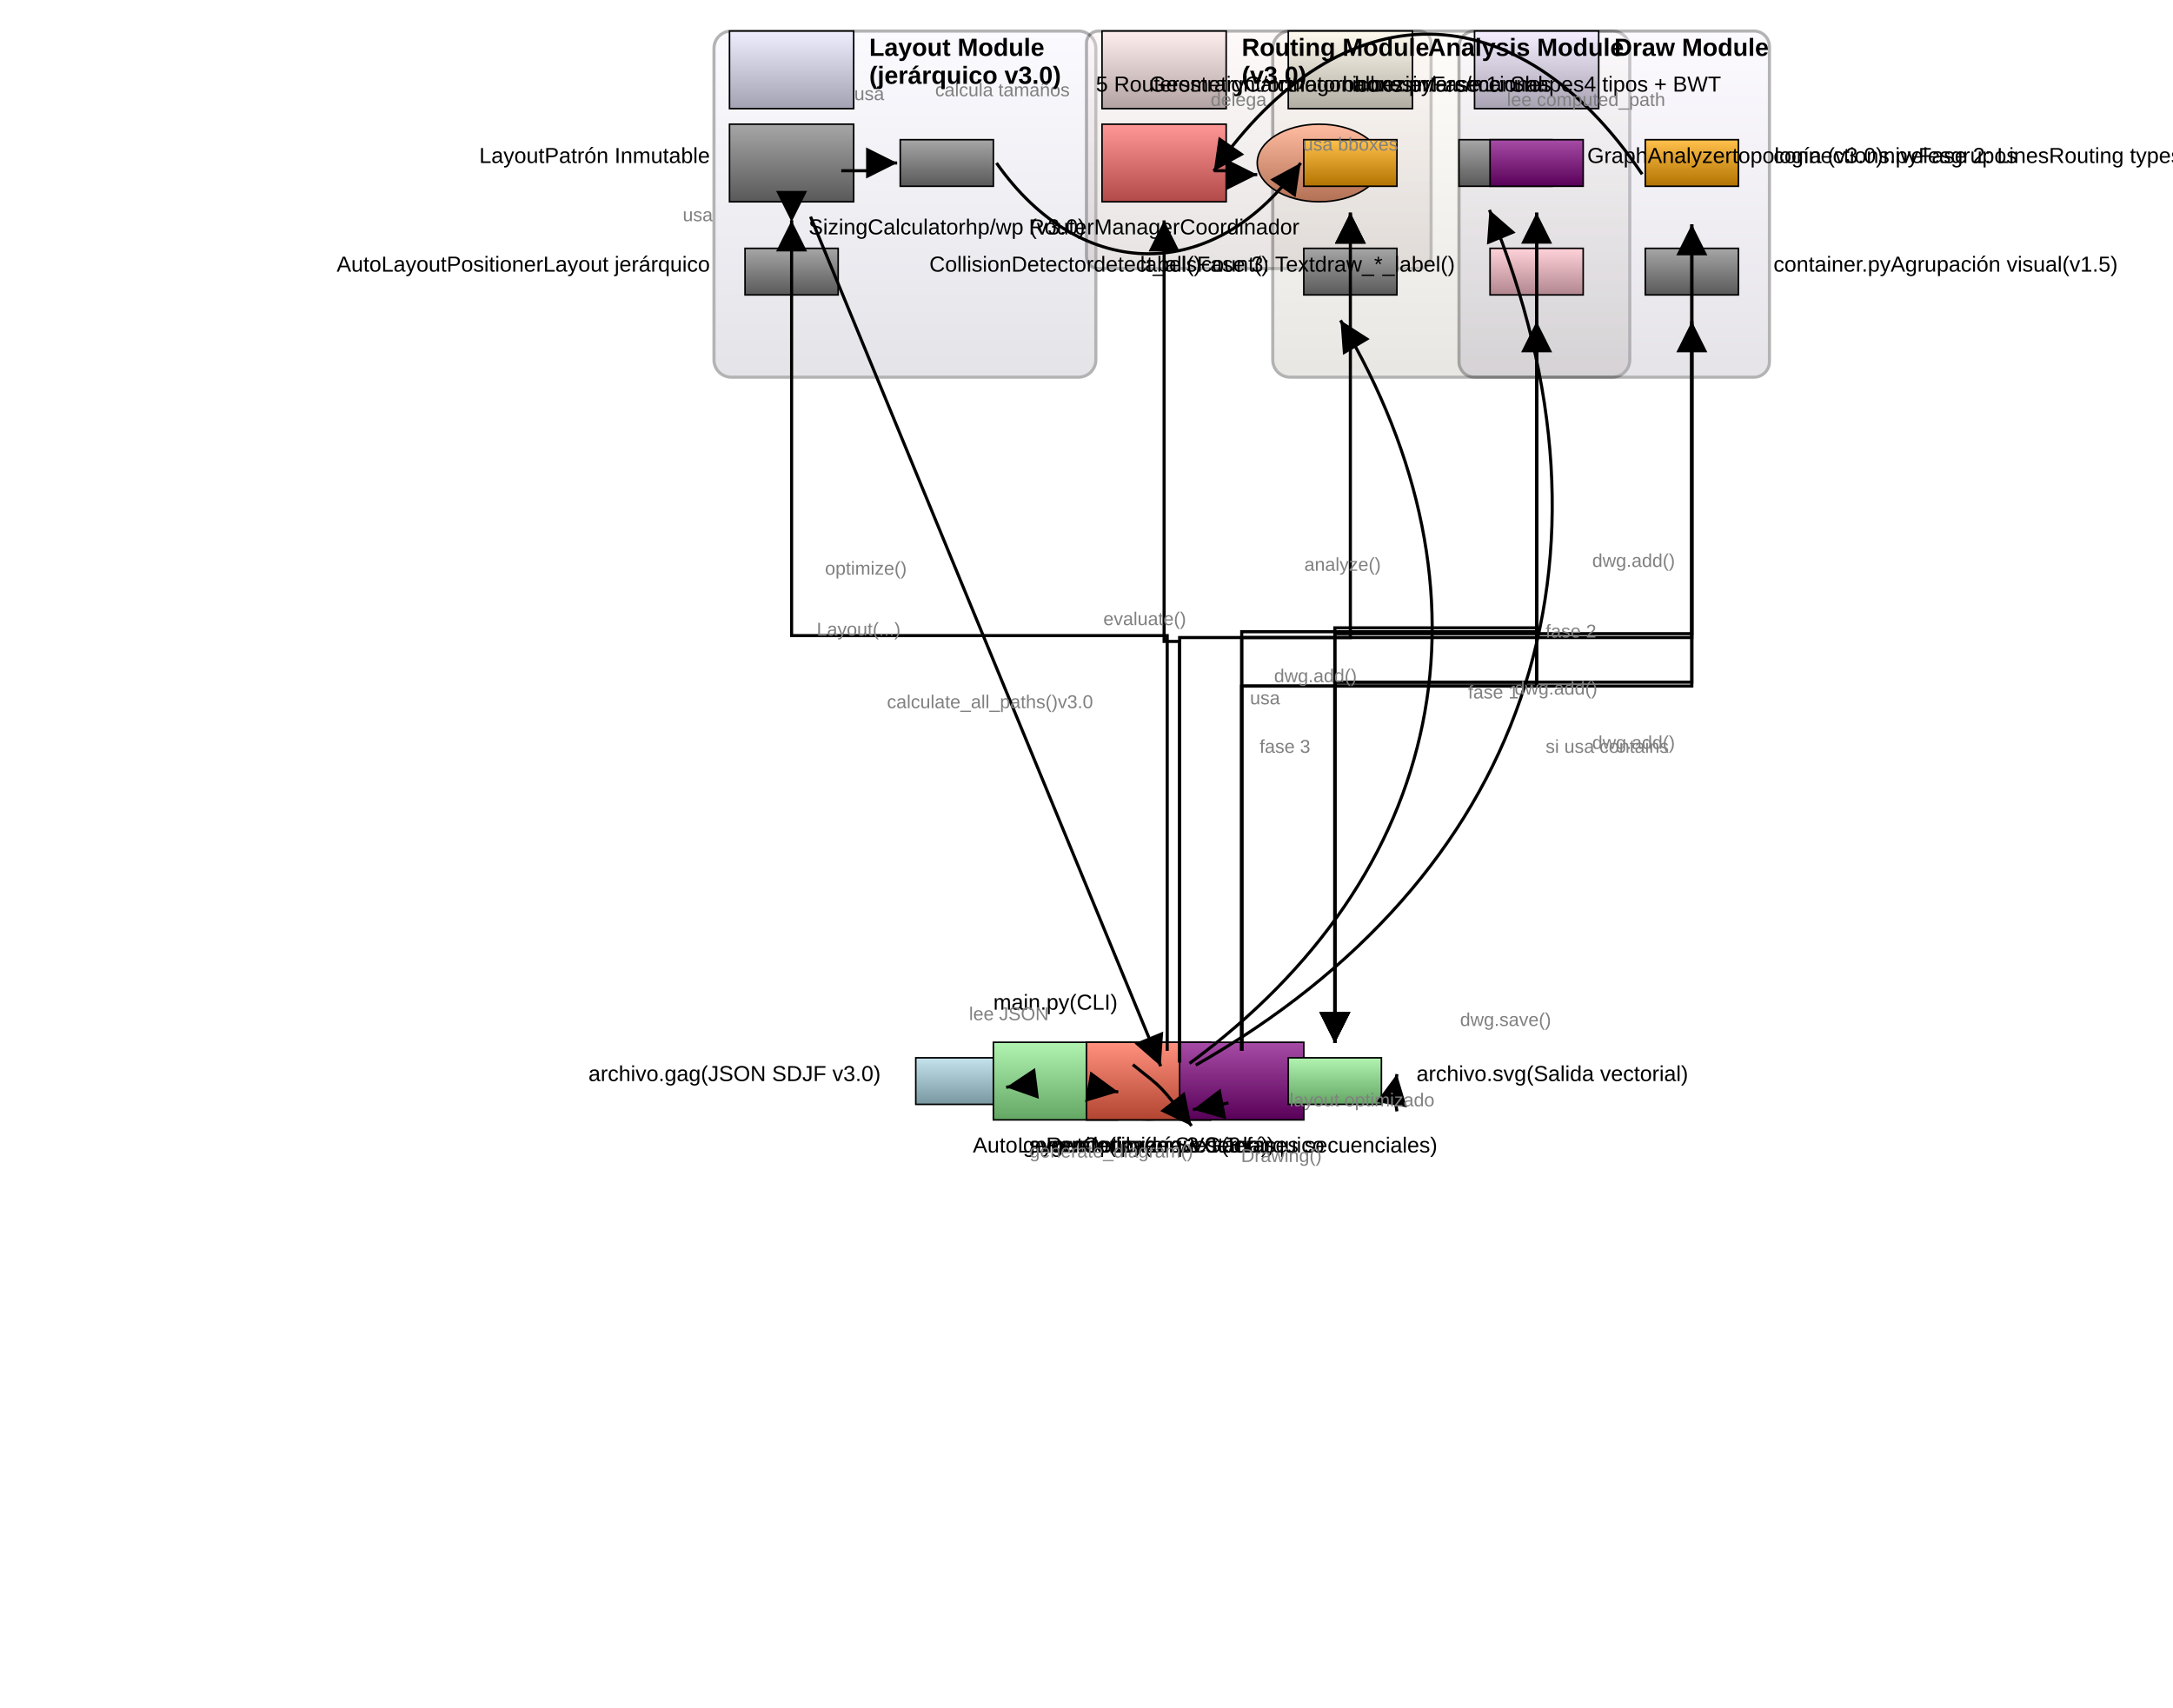
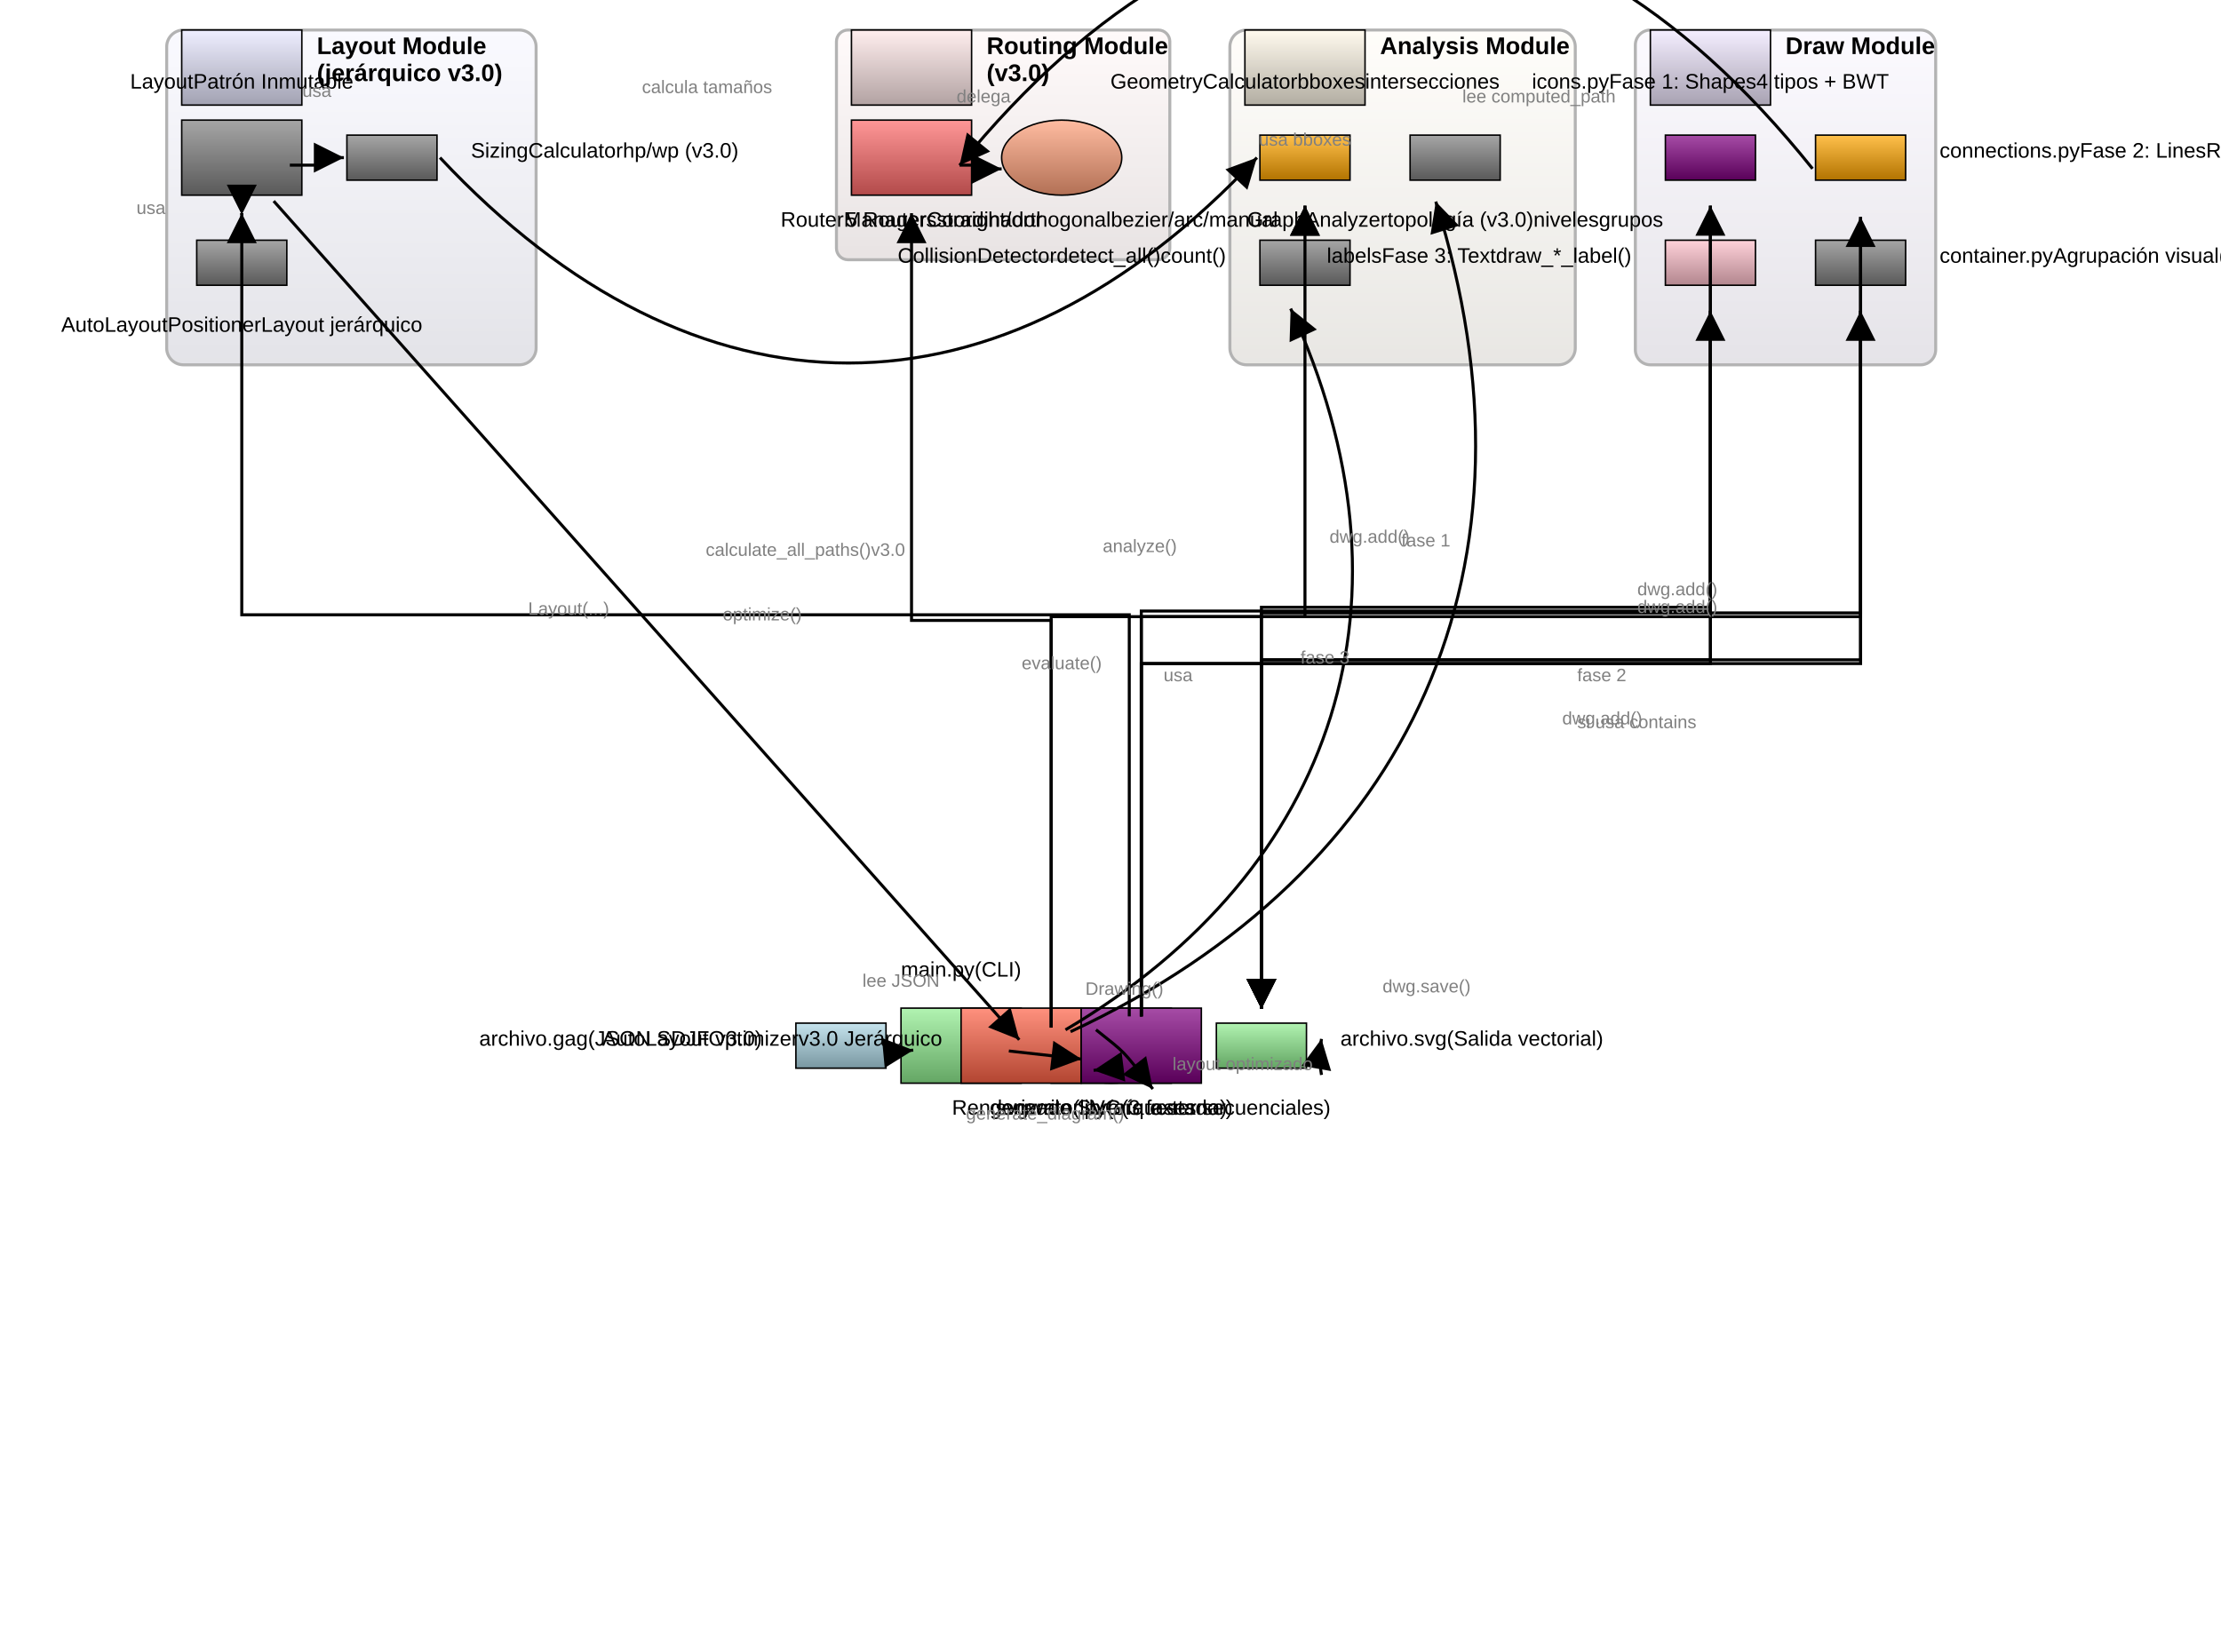
- <svg xmlns="http://www.w3.org/2000/svg" baseProfile="full" height="1100" version="1.1" viewBox="0,0,1400,1100" width="1400">
+ <svg xmlns="http://www.w3.org/2000/svg" baseProfile="full" height="1100" version="1.1" viewBox="0,0,1479.0,1100" width="1479.0">
  <defs>
    <marker id="arrow-end" markerHeight="10" markerWidth="10" orient="auto" refX="10" refY="5">
      <path d="M 0 0 L 10 5 L 0 10 z" fill="black" />
    </marker>
    <marker id="arrow-start" markerHeight="10" markerWidth="10" orient="auto" refX="0" refY="5">
      <path d="M 10 0 L 0 5 L 10 10 z" fill="black" />
    </marker>
    <linearGradient id="gradient-layout_container" x1="0%" x2="0%" y1="0%" y2="100%">
      <stop offset="0%" stop-color="#eeeeff" />
      <stop offset="100%" stop-color="#a2a2b2" />
    </linearGradient>
    <linearGradient id="gradient-layout_container_icon" x1="0%" x2="0%" y1="0%" y2="100%">
      <stop offset="0%" stop-color="#eeeeff" />
      <stop offset="100%" stop-color="#a2a2b2" />
    </linearGradient>
    <linearGradient id="gradient-routing_container" x1="0%" x2="0%" y1="0%" y2="100%">
      <stop offset="0%" stop-color="#ffeeee" />
      <stop offset="100%" stop-color="#b2a2a2" />
    </linearGradient>
    <linearGradient id="gradient-routing_container_icon" x1="0%" x2="0%" y1="0%" y2="100%">
      <stop offset="0%" stop-color="#ffeeee" />
      <stop offset="100%" stop-color="#b2a2a2" />
    </linearGradient>
    <linearGradient id="gradient-analysis_container" x1="0%" x2="0%" y1="0%" y2="100%">
      <stop offset="0%" stop-color="#fffaee" />
      <stop offset="100%" stop-color="#b2ada2" />
    </linearGradient>
    <linearGradient id="gradient-analysis_container_icon" x1="0%" x2="0%" y1="0%" y2="100%">
      <stop offset="0%" stop-color="#fffaee" />
      <stop offset="100%" stop-color="#b2ada2" />
    </linearGradient>
    <linearGradient id="gradient-draw_container" x1="0%" x2="0%" y1="0%" y2="100%">
      <stop offset="0%" stop-color="#f4eeff" />
      <stop offset="100%" stop-color="#a8a2b2" />
    </linearGradient>
    <linearGradient id="gradient-draw_container_icon" x1="0%" x2="0%" y1="0%" y2="100%">
      <stop offset="0%" stop-color="#f4eeff" />
      <stop offset="100%" stop-color="#a8a2b2" />
    </linearGradient>
    <linearGradient id="gradient-input" x1="0%" x2="0%" y1="0%" y2="100%">
      <stop offset="0%" stop-color="#c5e3ed" />
      <stop offset="100%" stop-color="#7997a1" />
    </linearGradient>
    <linearGradient id="gradient-main" x1="0%" x2="0%" y1="0%" y2="100%">
      <stop offset="0%" stop-color="#b1f3b1" />
      <stop offset="100%" stop-color="#64a664" />
    </linearGradient>
    <linearGradient id="gradient-generator" x1="0%" x2="0%" y1="0%" y2="100%">
      <stop offset="0%" stop-color="#ffe34c" />
      <stop offset="100%" stop-color="#b29600" />
    </linearGradient>
    <linearGradient id="gradient-svgwrite" x1="0%" x2="0%" y1="0%" y2="100%">
      <stop offset="0%" stop-color="#4cffff" />
      <stop offset="100%" stop-color="#00b2b2" />
    </linearGradient>
    <linearGradient id="gradient-layout" x1="0%" x2="0%" y1="0%" y2="100%">
      <stop offset="0%" stop-color="#a6a6a6" />
      <stop offset="100%" stop-color="#595959" />
    </linearGradient>
    <linearGradient id="gradient-sizing" x1="0%" x2="0%" y1="0%" y2="100%">
      <stop offset="0%" stop-color="#a6a6a6" />
      <stop offset="100%" stop-color="#595959" />
    </linearGradient>
    <linearGradient id="gradient-positioner" x1="0%" x2="0%" y1="0%" y2="100%">
      <stop offset="0%" stop-color="#a6a6a6" />
      <stop offset="100%" stop-color="#595959" />
    </linearGradient>
    <linearGradient id="gradient-optimizer" x1="0%" x2="0%" y1="0%" y2="100%">
      <stop offset="0%" stop-color="#ff917e" />
      <stop offset="100%" stop-color="#b24531" />
    </linearGradient>
    <linearGradient id="gradient-router_mgr" x1="0%" x2="0%" y1="0%" y2="100%">
      <stop offset="0%" stop-color="#ff9797" />
      <stop offset="100%" stop-color="#b24a4a" />
    </linearGradient>
    <linearGradient id="gradient-routers" x1="0%" x2="0%" y1="0%" y2="100%">
      <stop offset="0%" stop-color="#ffbca1" />
      <stop offset="100%" stop-color="#b27055" />
    </linearGradient>
    <linearGradient id="gradient-geometry" x1="0%" x2="0%" y1="0%" y2="100%">
      <stop offset="0%" stop-color="#ffc04c" />
      <stop offset="100%" stop-color="#b27300" />
    </linearGradient>
    <linearGradient id="gradient-graph" x1="0%" x2="0%" y1="0%" y2="100%">
      <stop offset="0%" stop-color="#a6a6a6" />
      <stop offset="100%" stop-color="#595959" />
    </linearGradient>
    <linearGradient id="gradient-collision" x1="0%" x2="0%" y1="0%" y2="100%">
      <stop offset="0%" stop-color="#a6a6a6" />
      <stop offset="100%" stop-color="#595959" />
    </linearGradient>
    <linearGradient id="gradient-render" x1="0%" x2="0%" y1="0%" y2="100%">
      <stop offset="0%" stop-color="#a64ca6" />
      <stop offset="100%" stop-color="#590059" />
    </linearGradient>
    <linearGradient id="gradient-icons" x1="0%" x2="0%" y1="0%" y2="100%">
      <stop offset="0%" stop-color="#a64ca6" />
      <stop offset="100%" stop-color="#590059" />
    </linearGradient>
    <linearGradient id="gradient-connections" x1="0%" x2="0%" y1="0%" y2="100%">
      <stop offset="0%" stop-color="#ffc04c" />
      <stop offset="100%" stop-color="#b27300" />
    </linearGradient>
    <linearGradient id="gradient-labels" x1="0%" x2="0%" y1="0%" y2="100%">
      <stop offset="0%" stop-color="#ffd2da" />
      <stop offset="100%" stop-color="#b2868e" />
    </linearGradient>
    <linearGradient id="gradient-containers" x1="0%" x2="0%" y1="0%" y2="100%">
      <stop offset="0%" stop-color="#a6a6a6" />
      <stop offset="100%" stop-color="#595959" />
    </linearGradient>
    <linearGradient id="gradient-output" x1="0%" x2="0%" y1="0%" y2="100%">
      <stop offset="0%" stop-color="#b1f3b1" />
      <stop offset="100%" stop-color="#64a664" />
    </linearGradient>
  </defs>
-   <rect fill="url(#gradient-layout_container)" height="223" opacity="0.3" rx="11.15" ry="11.15" stroke="black" stroke-width="2" width="246" x="460.0" y="20" />
-   <rect fill="url(#gradient-layout_container_icon)" height="50" stroke="black" width="80" x="470.0" y="20" />
-   <rect fill="url(#gradient-routing_container)" height="153" opacity="0.3" rx="7.65" ry="7.65" stroke="black" stroke-width="2" width="222" x="700.0" y="20" />
-   <rect fill="url(#gradient-routing_container_icon)" height="50" stroke="black" width="80" x="710.0" y="20" />
-   <rect fill="url(#gradient-analysis_container)" height="223" opacity="0.3" rx="11.15" ry="11.15" stroke="black" stroke-width="2" width="230" x="820.0" y="20" />
-   <rect fill="url(#gradient-analysis_container_icon)" height="50" stroke="black" width="80" x="830.0" y="20" />
-   <rect fill="url(#gradient-draw_container)" height="223" opacity="0.3" rx="10.0" ry="10.0" stroke="black" stroke-width="2" width="200" x="940.0" y="20" />
-   <rect fill="url(#gradient-draw_container_icon)" height="50" stroke="black" width="80" x="950.0" y="20" />
-   <rect fill="url(#gradient-input)" height="30.0" stroke="black" width="60.0" x="590.0" y="681.5" />
-   <rect fill="url(#gradient-main)" height="50" stroke="black" width="80" x="640.0" y="671.5" />
+   <rect fill="url(#gradient-layout_container)" height="223" opacity="0.3" rx="11.15" ry="11.15" stroke="black" stroke-width="2" width="246" x="111.0" y="20" />
+   <rect fill="url(#gradient-layout_container_icon)" height="50" stroke="black" width="80" x="121.0" y="20" />
+   <rect fill="url(#gradient-routing_container)" height="153" opacity="0.3" rx="7.65" ry="7.65" stroke="black" stroke-width="2" width="222" x="557.0" y="20" />
+   <rect fill="url(#gradient-routing_container_icon)" height="50" stroke="black" width="80" x="567.0" y="20" />
+   <rect fill="url(#gradient-analysis_container)" height="223" opacity="0.3" rx="11.15" ry="11.15" stroke="black" stroke-width="2" width="230" x="819.0" y="20" />
+   <rect fill="url(#gradient-analysis_container_icon)" height="50" stroke="black" width="80" x="829.0" y="20" />
+   <rect fill="url(#gradient-draw_container)" height="223" opacity="0.3" rx="10.0" ry="10.0" stroke="black" stroke-width="2" width="200" x="1089.0" y="20" />
+   <rect fill="url(#gradient-draw_container_icon)" height="50" stroke="black" width="80" x="1099.0" y="20" />
+   <rect fill="url(#gradient-input)" height="30.0" stroke="black" width="60.0" x="530.0" y="681.5" />
+   <rect fill="url(#gradient-main)" height="50" stroke="black" width="80" x="600.0" y="671.5" />
  <rect fill="url(#gradient-generator)" height="50" stroke="black" width="80" x="700.0" y="671.5" />
  <ellipse cx="740.0" cy="696.5" fill="url(#gradient-svgwrite)" rx="40.0" ry="25.0" stroke="black" />
-   <rect fill="url(#gradient-layout)" height="50" stroke="black" width="80" x="470.0" y="80" />
-   <rect fill="url(#gradient-sizing)" height="30.0" stroke="black" width="60.0" x="580.0" y="90.0" />
-   <rect fill="url(#gradient-positioner)" height="30.0" stroke="black" width="60.0" x="480.0" y="160.0" />
-   <rect fill="url(#gradient-optimizer)" height="50" stroke="black" width="80" x="700.0" y="671.5" />
-   <rect fill="url(#gradient-router_mgr)" height="50" stroke="black" width="80" x="710.0" y="80" />
-   <ellipse cx="850.0" cy="105.0" fill="url(#gradient-routers)" rx="40.0" ry="25.0" stroke="black" />
-   <rect fill="url(#gradient-geometry)" height="30.0" stroke="black" width="60.0" x="840.0" y="90.0" />
-   <rect fill="url(#gradient-graph)" height="30.0" stroke="black" width="60.0" x="940.0" y="90.0" />
-   <rect fill="url(#gradient-collision)" height="30.0" stroke="black" width="60.0" x="840.0" y="160.0" />
-   <rect fill="url(#gradient-render)" height="50" stroke="black" width="80" x="760.0" y="671.5" />
-   <rect fill="url(#gradient-icons)" height="30.0" stroke="black" width="60.0" x="960.0" y="90.0" />
-   <rect fill="url(#gradient-connections)" height="30.0" stroke="black" width="60.0" x="1060.0" y="90.0" />
-   <rect fill="url(#gradient-labels)" height="30.0" stroke="black" width="60.0" x="960.0" y="160.0" />
-   <rect fill="url(#gradient-containers)" height="30.0" stroke="black" width="60.0" x="1060.0" y="160.0" />
-   <rect fill="url(#gradient-output)" height="30.0" stroke="black" width="60.0" x="830.0" y="681.5" />
-   <line marker-end="url(#arrow-end)" stroke="black" stroke-width="2" x1="651.753" x2="648.247" y1="700.031" y2="700.469" />
-   <line marker-end="url(#arrow-end)" stroke="black" stroke-width="2" x1="711.528" x2="720.472" y1="701.974" y2="703.526" />
+   <rect fill="url(#gradient-layout)" height="50" stroke="black" width="80" x="121.0" y="80" />
+   <rect fill="url(#gradient-sizing)" height="30.0" stroke="black" width="60.0" x="231.0" y="90.0" />
+   <rect fill="url(#gradient-positioner)" height="30.0" stroke="black" width="60.0" x="131.0" y="160.0" />
+   <rect fill="url(#gradient-optimizer)" height="50" stroke="black" width="80" x="640.0" y="671.5" />
+   <rect fill="url(#gradient-router_mgr)" height="50" stroke="black" width="80" x="567.0" y="80" />
+   <ellipse cx="707.0" cy="105.0" fill="url(#gradient-routers)" rx="40.0" ry="25.0" stroke="black" />
+   <rect fill="url(#gradient-geometry)" height="30.0" stroke="black" width="60.0" x="839.0" y="90.0" />
+   <rect fill="url(#gradient-graph)" height="30.0" stroke="black" width="60.0" x="939.0" y="90.0" />
+   <rect fill="url(#gradient-collision)" height="30.0" stroke="black" width="60.0" x="839.0" y="160.0" />
+   <rect fill="url(#gradient-render)" height="50" stroke="black" width="80" x="720.0" y="671.5" />
+   <rect fill="url(#gradient-icons)" height="30.0" stroke="black" width="60.0" x="1109.0" y="90.0" />
+   <rect fill="url(#gradient-connections)" height="30.0" stroke="black" width="60.0" x="1209.0" y="90.0" />
+   <rect fill="url(#gradient-labels)" height="30.0" stroke="black" width="60.0" x="1109.0" y="160.0" />
+   <rect fill="url(#gradient-containers)" height="30.0" stroke="black" width="60.0" x="1209.0" y="160.0" />
+   <rect fill="url(#gradient-output)" height="30.0" stroke="black" width="60.0" x="810.0" y="681.5" />
+   <line marker-end="url(#arrow-end)" stroke="black" stroke-width="2" x1="591.86" x2="608.14" y1="701.013" y2="699.487" />
+   <line marker-end="url(#arrow-end)" stroke="black" stroke-width="2" x1="671.803" x2="720.197" y1="700.049" y2="705.451" />
  <path d="M 729.839,685.916 C 750.5,702.433 746.5,698.267 767.701,725.355" fill="none" marker-end="url(#arrow-end)" stroke="black" stroke-width="2" />
-   <polyline fill="none" marker-end="url(#arrow-end)" points="752.0,677.0 752.0,409.5 510.0,409.5 510.0,142.0" stroke="black" stroke-width="2" />
-   <polyline fill="none" marker-end="url(#arrow-end)" points="542.0,110.0 560.0,110.0 560.0,105.0 578.0,105.0" stroke="black" stroke-width="2" />
-   <polyline fill="none" marker-end="url(#arrow-end)" points="510.0,142.0 510.0,143.0" stroke="black" stroke-width="2" />
-   <line marker-end="url(#arrow-end)" stroke="black" stroke-width="2" x1="522.195" x2="747.805" y1="139.585" y2="686.915" />
-   <polyline fill="none" marker-end="url(#arrow-end)" points="760.0,684.5 760.0,413.25 750.0,413.25 750.0,142.0" stroke="black" stroke-width="2" />
-   <polyline fill="none" marker-end="url(#arrow-end)" points="782.0,110.0 800.0,110.0 800.0,112.5 810.0,112.5" stroke="black" stroke-width="2" />
-   <polyline fill="none" marker-end="url(#arrow-end)" points="760.0,684.5 760.0,410.75 870.0,410.75 870.0,137.0" stroke="black" stroke-width="2" />
-   <path d="M 770.394,686.235 C 982.875,565.167 1052.875,361.333 959.606,135.265" fill="none" marker-end="url(#arrow-end)" stroke="black" stroke-width="2" />
-   <path d="M 766.37,685.14 C 932.042,563.5 968.708,383.0 863.63,206.36" fill="none" marker-end="url(#arrow-end)" stroke="black" stroke-width="2" />
-   <polyline fill="none" marker-end="url(#arrow-end)" points="870.0,143.0 870.0,137.0" stroke="black" stroke-width="2" />
-   <path d="M 642.0,105.0 C 696.667,183.0 783.333,183.0 838.0,105.0" fill="none" marker-end="url(#arrow-end)" stroke="black" stroke-width="2" />
-   <line marker-end="url(#arrow-end)" stroke="black" stroke-width="2" x1="791.452" x2="768.548" y1="710.603" y2="714.897" />
-   <polyline fill="none" marker-end="url(#arrow-end)" points="800.0,677.0 800.0,407.0 990.0,407.0 990.0,137.0" stroke="black" stroke-width="2" />
-   <polyline fill="none" marker-end="url(#arrow-end)" points="800.0,677.0 800.0,410.75 1090.0,410.75 1090.0,144.5" stroke="black" stroke-width="2" />
-   <polyline fill="none" marker-end="url(#arrow-end)" points="800.0,677.0 800.0,442.0 990.0,442.0 990.0,207.0" stroke="black" stroke-width="2" />
-   <polyline fill="none" marker-end="url(#arrow-end)" points="800.0,677.0 800.0,442.0 1090.0,442.0 1090.0,207.0" stroke="black" stroke-width="2" />
-   <path d="M 1058.001,112.265 C 977.542,-7.333 864.208,-8.167 781.999,110.235" fill="none" marker-end="url(#arrow-end)" stroke="black" stroke-width="2" />
-   <polyline fill="none" marker-end="url(#arrow-end)" points="990.0,137.0 990.0,404.5 860.0,404.5 860.0,672.0" stroke="black" stroke-width="2" />
-   <polyline fill="none" marker-end="url(#arrow-end)" points="1090.0,144.5 1090.0,408.25 860.0,408.25 860.0,672.0" stroke="black" stroke-width="2" />
-   <polyline fill="none" marker-end="url(#arrow-end)" points="990.0,207.0 990.0,439.5 860.0,439.5 860.0,672.0" stroke="black" stroke-width="2" />
-   <polyline fill="none" marker-end="url(#arrow-end)" points="1090.0,207.0 1090.0,439.5 860.0,439.5 860.0,672.0" stroke="black" stroke-width="2" />
-   <path d="M 900.0,716.0 A 70,70 0 0,1 900.0,692.0" fill="none" marker-end="url(#arrow-end)" stroke="black" stroke-width="2" />
-   <text fill="black" font-family="Arial, sans-serif" font-size="14px" text-anchor="end" x="567.4" y="696.5">archivo.gag
+   <polyline fill="none" marker-end="url(#arrow-end)" points="752.0,677.0 752.0,409.5 161.0,409.5 161.0,142.0" stroke="black" stroke-width="2" />
+   <polyline fill="none" marker-end="url(#arrow-end)" points="193.0,110.0 211.0,110.0 211.0,105.0 229.0,105.0" stroke="black" stroke-width="2" />
+   <polyline fill="none" marker-end="url(#arrow-end)" points="161.0,142.0 161.0,143.0" stroke="black" stroke-width="2" />
+   <line marker-end="url(#arrow-end)" stroke="black" stroke-width="2" x1="182.257" x2="678.743" y1="133.919" y2="692.581" />
+   <polyline fill="none" marker-end="url(#arrow-end)" points="700.0,684.5 700.0,413.25 607.0,413.25 607.0,142.0" stroke="black" stroke-width="2" />
+   <polyline fill="none" marker-end="url(#arrow-end)" points="639.0,110.0 657.0,110.0 657.0,112.5 667.0,112.5" stroke="black" stroke-width="2" />
+   <polyline fill="none" marker-end="url(#arrow-end)" points="700.0,684.5 700.0,410.75 869.0,410.75 869.0,137.0" stroke="black" stroke-width="2" />
+   <path d="M 712.885,687.209 C 942.542,579.917 1032.208,376.083 956.115,134.291" fill="none" marker-end="url(#arrow-end)" stroke="black" stroke-width="2" />
+   <path d="M 709.534,685.953 C 891.708,578.25 948.042,397.75 859.466,205.547" fill="none" marker-end="url(#arrow-end)" stroke="black" stroke-width="2" />
+   <polyline fill="none" marker-end="url(#arrow-end)" points="869.0,143.0 869.0,137.0" stroke="black" stroke-width="2" />
+   <path d="M 293.0,105.0 C 463.667,287.4 666.333,287.4 837.0,105.0" fill="none" marker-end="url(#arrow-end)" stroke="black" stroke-width="2" />
+   <line marker-end="url(#arrow-end)" stroke="black" stroke-width="2" x1="731.753" x2="728.247" y1="712.531" y2="712.969" />
+   <polyline fill="none" marker-end="url(#arrow-end)" points="760.0,677.0 760.0,407.0 1139.0,407.0 1139.0,137.0" stroke="black" stroke-width="2" />
+   <polyline fill="none" marker-end="url(#arrow-end)" points="760.0,677.0 760.0,410.75 1239.0,410.75 1239.0,144.5" stroke="black" stroke-width="2" />
+   <polyline fill="none" marker-end="url(#arrow-end)" points="760.0,677.0 760.0,442.0 1139.0,442.0 1139.0,207.0" stroke="black" stroke-width="2" />
+   <polyline fill="none" marker-end="url(#arrow-end)" points="760.0,677.0 760.0,442.0 1239.0,442.0 1239.0,207.0" stroke="black" stroke-width="2" />
+   <path d="M 1207,112.373 C 1029.208,-109.533 818.542,-110.367 639,110.127" fill="none" marker-end="url(#arrow-end)" stroke="black" stroke-width="2" />
+   <polyline fill="none" marker-end="url(#arrow-end)" points="1139.0,137.0 1139.0,404.5 840.0,404.5 840.0,672.0" stroke="black" stroke-width="2" />
+   <polyline fill="none" marker-end="url(#arrow-end)" points="1239.0,144.5 1239.0,408.25 840.0,408.25 840.0,672.0" stroke="black" stroke-width="2" />
+   <polyline fill="none" marker-end="url(#arrow-end)" points="1139.0,207.0 1139.0,439.5 840.0,439.5 840.0,672.0" stroke="black" stroke-width="2" />
+   <polyline fill="none" marker-end="url(#arrow-end)" points="1239.0,207.0 1239.0,439.5 840.0,439.5 840.0,672.0" stroke="black" stroke-width="2" />
+   <path d="M 880.0,716.0 A 70,70 0 0,1 880.0,692.0" fill="none" marker-end="url(#arrow-end)" stroke="black" stroke-width="2" />
+   <text fill="black" font-family="Arial, sans-serif" font-size="14px" text-anchor="end" x="507.4" y="696.5">archivo.gag
(JSON SDJF v3.0)</text>
-   <text fill="black" font-family="Arial, sans-serif" font-size="14px" text-anchor="middle" x="680.0" y="650.5">main.py
+   <text fill="black" font-family="Arial, sans-serif" font-size="14px" text-anchor="middle" x="640.0" y="650.5">main.py
(CLI)</text>
  <text fill="black" font-family="Arial, sans-serif" font-size="14px" text-anchor="middle" x="740.0" y="742.5">generator.py
(orquestador)</text>
  <text fill="black" font-family="Arial, sans-serif" font-size="14px" text-anchor="middle" x="740.0" y="742.5">svgwrite
(librería externa)</text>
-   <text fill="black" font-family="Arial, sans-serif" font-size="14px" text-anchor="end" x="457.4" y="105.0">Layout
+   <text fill="black" font-family="Arial, sans-serif" font-size="14px" text-anchor="middle" x="161.0" y="59.0">Layout
Patrón Inmutable</text>
-   <text fill="black" font-family="Arial, sans-serif" font-size="14px" text-anchor="middle" x="610.0" y="151.0">SizingCalculator
+   <text fill="black" font-family="Arial, sans-serif" font-size="14px" text-anchor="start" x="313.6" y="105.0">SizingCalculator
hp/wp (v3.0)</text>
-   <text fill="black" font-family="Arial, sans-serif" font-size="14px" text-anchor="end" x="457.4" y="175.0">AutoLayoutPositioner
+   <text fill="black" font-family="Arial, sans-serif" font-size="14px" text-anchor="middle" x="161.0" y="221.0">AutoLayoutPositioner
Layout jerárquico</text>
-   <text fill="black" font-family="Arial, sans-serif" font-size="14px" text-anchor="middle" x="740.0" y="742.5">AutoLayoutOptimizer
+   <text fill="black" font-family="Arial, sans-serif" font-size="14px" text-anchor="end" x="627.4" y="696.5">AutoLayoutOptimizer
v3.0 Jerárquico</text>
-   <text fill="black" font-family="Arial, sans-serif" font-size="14px" text-anchor="middle" x="750.0" y="151.0">RouterManager
+   <text fill="black" font-family="Arial, sans-serif" font-size="14px" text-anchor="middle" x="607.0" y="151.0">RouterManager
Coordinador</text>
-   <text fill="black" font-family="Arial, sans-serif" font-size="14px" text-anchor="middle" x="850.0" y="59.0">5 Routers
+   <text fill="black" font-family="Arial, sans-serif" font-size="14px" text-anchor="middle" x="707.0" y="151.0">5 Routers
straight/orthogonal
bezier/arc/manual</text>
-   <text fill="black" font-family="Arial, sans-serif" font-size="14px" text-anchor="middle" x="870.0" y="59.0">GeometryCalculator
+   <text fill="black" font-family="Arial, sans-serif" font-size="14px" text-anchor="middle" x="869.0" y="59.0">GeometryCalculator
bboxes
intersecciones</text>
-   <text fill="black" font-family="Arial, sans-serif" font-size="14px" text-anchor="start" x="1022.6" y="105.0">GraphAnalyzer
+   <text fill="black" font-family="Arial, sans-serif" font-size="14px" text-anchor="middle" x="969.0" y="151.0">GraphAnalyzer
topología (v3.0)
niveles
grupos</text>
-   <text fill="black" font-family="Arial, sans-serif" font-size="14px" text-anchor="end" x="817.4" y="175.0">CollisionDetector
+   <text fill="black" font-family="Arial, sans-serif" font-size="14px" text-anchor="end" x="816.4" y="175.0">CollisionDetector
detect_all()
count()</text>
-   <text fill="black" font-family="Arial, sans-serif" font-size="14px" text-anchor="middle" x="800.0" y="742.5">Renderizado SVG
+   <text fill="black" font-family="Arial, sans-serif" font-size="14px" text-anchor="middle" x="760.0" y="742.5">Renderizado SVG
(3 fases secuenciales)</text>
-   <text fill="black" font-family="Arial, sans-serif" font-size="14px" text-anchor="middle" x="990.0" y="59.0">icons.py
+   <text fill="black" font-family="Arial, sans-serif" font-size="14px" text-anchor="middle" x="1139.0" y="59.0">icons.py
Fase 1: Shapes
4 tipos + BWT</text>
-   <text fill="black" font-family="Arial, sans-serif" font-size="14px" text-anchor="start" x="1142.6" y="105.0">connections.py
+   <text fill="black" font-family="Arial, sans-serif" font-size="14px" text-anchor="start" x="1291.6" y="105.0">connections.py
Fase 2: Lines
Routing types (v3.0)</text>
-   <text fill="black" font-family="Arial, sans-serif" font-size="14px" text-anchor="end" x="937.4" y="175.0">labels
+   <text fill="black" font-family="Arial, sans-serif" font-size="14px" text-anchor="end" x="1086.4" y="175.0">labels
Fase 3: Text
draw_*_label()</text>
-   <text fill="black" font-family="Arial, sans-serif" font-size="14px" text-anchor="start" x="1142.6" y="175.0">container.py
+   <text fill="black" font-family="Arial, sans-serif" font-size="14px" text-anchor="start" x="1291.6" y="175.0">container.py
Agrupación visual
(v1.5)</text>
-   <text fill="black" font-family="Arial, sans-serif" font-size="14px" text-anchor="start" x="912.6" y="696.5">archivo.svg
+   <text fill="black" font-family="Arial, sans-serif" font-size="14px" text-anchor="start" x="892.6" y="696.5">archivo.svg
(Salida vectorial)</text>
-   <text fill="gray" font-family="Arial, sans-serif" font-size="12px" text-anchor="middle" x="650.0" y="657.25">lee JSON</text>
-   <text fill="gray" font-family="Arial, sans-serif" font-size="12px" text-anchor="middle" x="716.0" y="745.75">generate_diagram()</text>
-   <text fill="gray" font-family="Arial, sans-serif" font-size="12px" text-anchor="start" x="799.57" y="748.636">Drawing()</text>
-   <text fill="gray" font-family="Arial, sans-serif" font-size="12px" text-anchor="end" x="580.2" y="409.5">Layout(...)</text>
-   <text fill="gray" font-family="Arial, sans-serif" font-size="12px" text-anchor="middle" x="560.0" y="64.5">usa</text>
-   <text fill="gray" font-family="Arial, sans-serif" font-size="12px" text-anchor="end" x="459.2" y="142.5">usa</text>
-   <text fill="gray" font-family="Arial, sans-serif" font-size="12px" text-anchor="end" x="584.2" y="370.25">optimize()</text>
-   <text fill="gray" font-family="Arial, sans-serif" font-size="12px" text-anchor="end" x="704.2" y="456.25">calculate_all_paths()
+   <text fill="gray" font-family="Arial, sans-serif" font-size="12px" text-anchor="middle" x="600.0" y="657.25">lee JSON</text>
+   <text fill="gray" font-family="Arial, sans-serif" font-size="12px" text-anchor="middle" x="696.0" y="745.75">generate_diagram()</text>
+   <text fill="gray" font-family="Arial, sans-serif" font-size="12px" text-anchor="middle" x="748.77" y="662.636">Drawing()</text>
+   <text fill="gray" font-family="Arial, sans-serif" font-size="12px" text-anchor="end" x="405.7" y="409.5">Layout(...)</text>
+   <text fill="gray" font-family="Arial, sans-serif" font-size="12px" text-anchor="middle" x="211.0" y="64.5">usa</text>
+   <text fill="gray" font-family="Arial, sans-serif" font-size="12px" text-anchor="end" x="110.2" y="142.5">usa</text>
+   <text fill="gray" font-family="Arial, sans-serif" font-size="12px" text-anchor="start" x="481.3" y="413.25">optimize()</text>
+   <text fill="gray" font-family="Arial, sans-serif" font-size="12px" text-anchor="end" x="602.7" y="370.25">calculate_all_paths()
v3.0</text>
-   <text fill="gray" font-family="Arial, sans-serif" font-size="12px" text-anchor="middle" x="798.0" y="68.25">delega</text>
-   <text fill="gray" font-family="Arial, sans-serif" font-size="12px" text-anchor="middle" x="815.0" y="453.75">usa</text>
-   <text fill="gray" font-family="Arial, sans-serif" font-size="12px" text-anchor="middle" x="865.0" y="367.75">analyze()</text>
-   <text fill="gray" font-family="Arial, sans-serif" font-size="12px" text-anchor="end" x="764.2" y="402.75">evaluate()</text>
-   <text fill="gray" font-family="Arial, sans-serif" font-size="12px" text-anchor="middle" x="870.0" y="97.0">usa bboxes</text>
-   <text fill="gray" font-family="Arial, sans-serif" font-size="12px" text-anchor="end" x="689.2" y="62.0">calcula tamaños</text>
-   <text fill="gray" font-family="Arial, sans-serif" font-size="12px" text-anchor="start" x="830.8" y="712.75">layout optimizado</text>
-   <text fill="gray" font-family="Arial, sans-serif" font-size="12px" text-anchor="start" x="945.8" y="450.0">fase 1</text>
-   <text fill="gray" font-family="Arial, sans-serif" font-size="12px" text-anchor="start" x="995.8" y="410.75">fase 2</text>
-   <text fill="gray" font-family="Arial, sans-serif" font-size="12px" text-anchor="end" x="844.2" y="485.0">fase 3</text>
-   <text fill="gray" font-family="Arial, sans-serif" font-size="12px" text-anchor="start" x="995.8" y="485.0">si usa contains</text>
-   <text fill="gray" font-family="Arial, sans-serif" font-size="12px" text-anchor="start" x="970.8" y="68.25">lee computed_path</text>
-   <text fill="gray" font-family="Arial, sans-serif" font-size="12px" text-anchor="start" x="975.8" y="447.5">dwg.add()</text>
-   <text fill="gray" font-family="Arial, sans-serif" font-size="12px" text-anchor="start" x="1025.8" y="365.25">dwg.add()</text>
-   <text fill="gray" font-family="Arial, sans-serif" font-size="12px" text-anchor="end" x="874.2" y="439.5">dwg.add()</text>
-   <text fill="gray" font-family="Arial, sans-serif" font-size="12px" text-anchor="start" x="1025.8" y="482.5">dwg.add()</text>
-   <text fill="gray" font-family="Arial, sans-serif" font-size="12px" text-anchor="middle" x="970.0" y="661.0">dwg.save()</text>
-   <text fill="black" font-family="Arial, sans-serif" font-size="16px" font-weight="bold" text-anchor="start" x="560.0" y="36">Layout Module</text>
-   <text fill="black" font-family="Arial, sans-serif" font-size="16px" font-weight="bold" text-anchor="start" x="560.0" y="54">(jerárquico v3.0)</text>
-   <text fill="black" font-family="Arial, sans-serif" font-size="16px" font-weight="bold" text-anchor="start" x="800.0" y="36">Routing Module</text>
-   <text fill="black" font-family="Arial, sans-serif" font-size="16px" font-weight="bold" text-anchor="start" x="800.0" y="54">(v3.0)</text>
-   <text fill="black" font-family="Arial, sans-serif" font-size="16px" font-weight="bold" text-anchor="start" x="920.0" y="36">Analysis Module</text>
-   <text fill="black" font-family="Arial, sans-serif" font-size="16px" font-weight="bold" text-anchor="start" x="1040.0" y="36">Draw Module</text>
+   <text fill="gray" font-family="Arial, sans-serif" font-size="12px" text-anchor="middle" x="655.0" y="68.25">delega</text>
+   <text fill="gray" font-family="Arial, sans-serif" font-size="12px" text-anchor="middle" x="784.5" y="453.75">usa</text>
+   <text fill="gray" font-family="Arial, sans-serif" font-size="12px" text-anchor="end" x="783.7" y="367.75">analyze()</text>
+   <text fill="gray" font-family="Arial, sans-serif" font-size="12px" text-anchor="end" x="733.7" y="445.75">evaluate()</text>
+   <text fill="gray" font-family="Arial, sans-serif" font-size="12px" text-anchor="middle" x="869.0" y="97.0">usa bboxes</text>
+   <text fill="gray" font-family="Arial, sans-serif" font-size="12px" text-anchor="end" x="514.2" y="62.0">calcula tamaños</text>
+   <text fill="gray" font-family="Arial, sans-serif" font-size="12px" text-anchor="start" x="780.8" y="712.75">layout optimizado</text>
+   <text fill="gray" font-family="Arial, sans-serif" font-size="12px" text-anchor="middle" x="949.5" y="364.0">fase 1</text>
+   <text fill="gray" font-family="Arial, sans-serif" font-size="12px" text-anchor="start" x="1050.3" y="453.75">fase 2</text>
+   <text fill="gray" font-family="Arial, sans-serif" font-size="12px" text-anchor="end" x="898.7" y="442.0">fase 3</text>
+   <text fill="gray" font-family="Arial, sans-serif" font-size="12px" text-anchor="start" x="1050.3" y="485.0">si usa contains</text>
+   <text fill="gray" font-family="Arial, sans-serif" font-size="12px" text-anchor="start" x="973.8" y="68.25">lee computed_path</text>
+   <text fill="gray" font-family="Arial, sans-serif" font-size="12px" text-anchor="end" x="938.7" y="361.5">dwg.add()</text>
+   <text fill="gray" font-family="Arial, sans-serif" font-size="12px" text-anchor="start" x="1090.3" y="408.25">dwg.add()</text>
+   <text fill="gray" font-family="Arial, sans-serif" font-size="12px" text-anchor="start" x="1040.3" y="482.5">dwg.add()</text>
+   <text fill="gray" font-family="Arial, sans-serif" font-size="12px" text-anchor="start" x="1090.3" y="396.5">dwg.add()</text>
+   <text fill="gray" font-family="Arial, sans-serif" font-size="12px" text-anchor="middle" x="950.0" y="661.0">dwg.save()</text>
+   <text fill="black" font-family="Arial, sans-serif" font-size="16px" font-weight="bold" text-anchor="start" x="211.0" y="36">Layout Module</text>
+   <text fill="black" font-family="Arial, sans-serif" font-size="16px" font-weight="bold" text-anchor="start" x="211.0" y="54">(jerárquico v3.0)</text>
+   <text fill="black" font-family="Arial, sans-serif" font-size="16px" font-weight="bold" text-anchor="start" x="657.0" y="36">Routing Module</text>
+   <text fill="black" font-family="Arial, sans-serif" font-size="16px" font-weight="bold" text-anchor="start" x="657.0" y="54">(v3.0)</text>
+   <text fill="black" font-family="Arial, sans-serif" font-size="16px" font-weight="bold" text-anchor="start" x="919.0" y="36">Analysis Module</text>
+   <text fill="black" font-family="Arial, sans-serif" font-size="16px" font-weight="bold" text-anchor="start" x="1189.0" y="36">Draw Module</text>
</svg>
